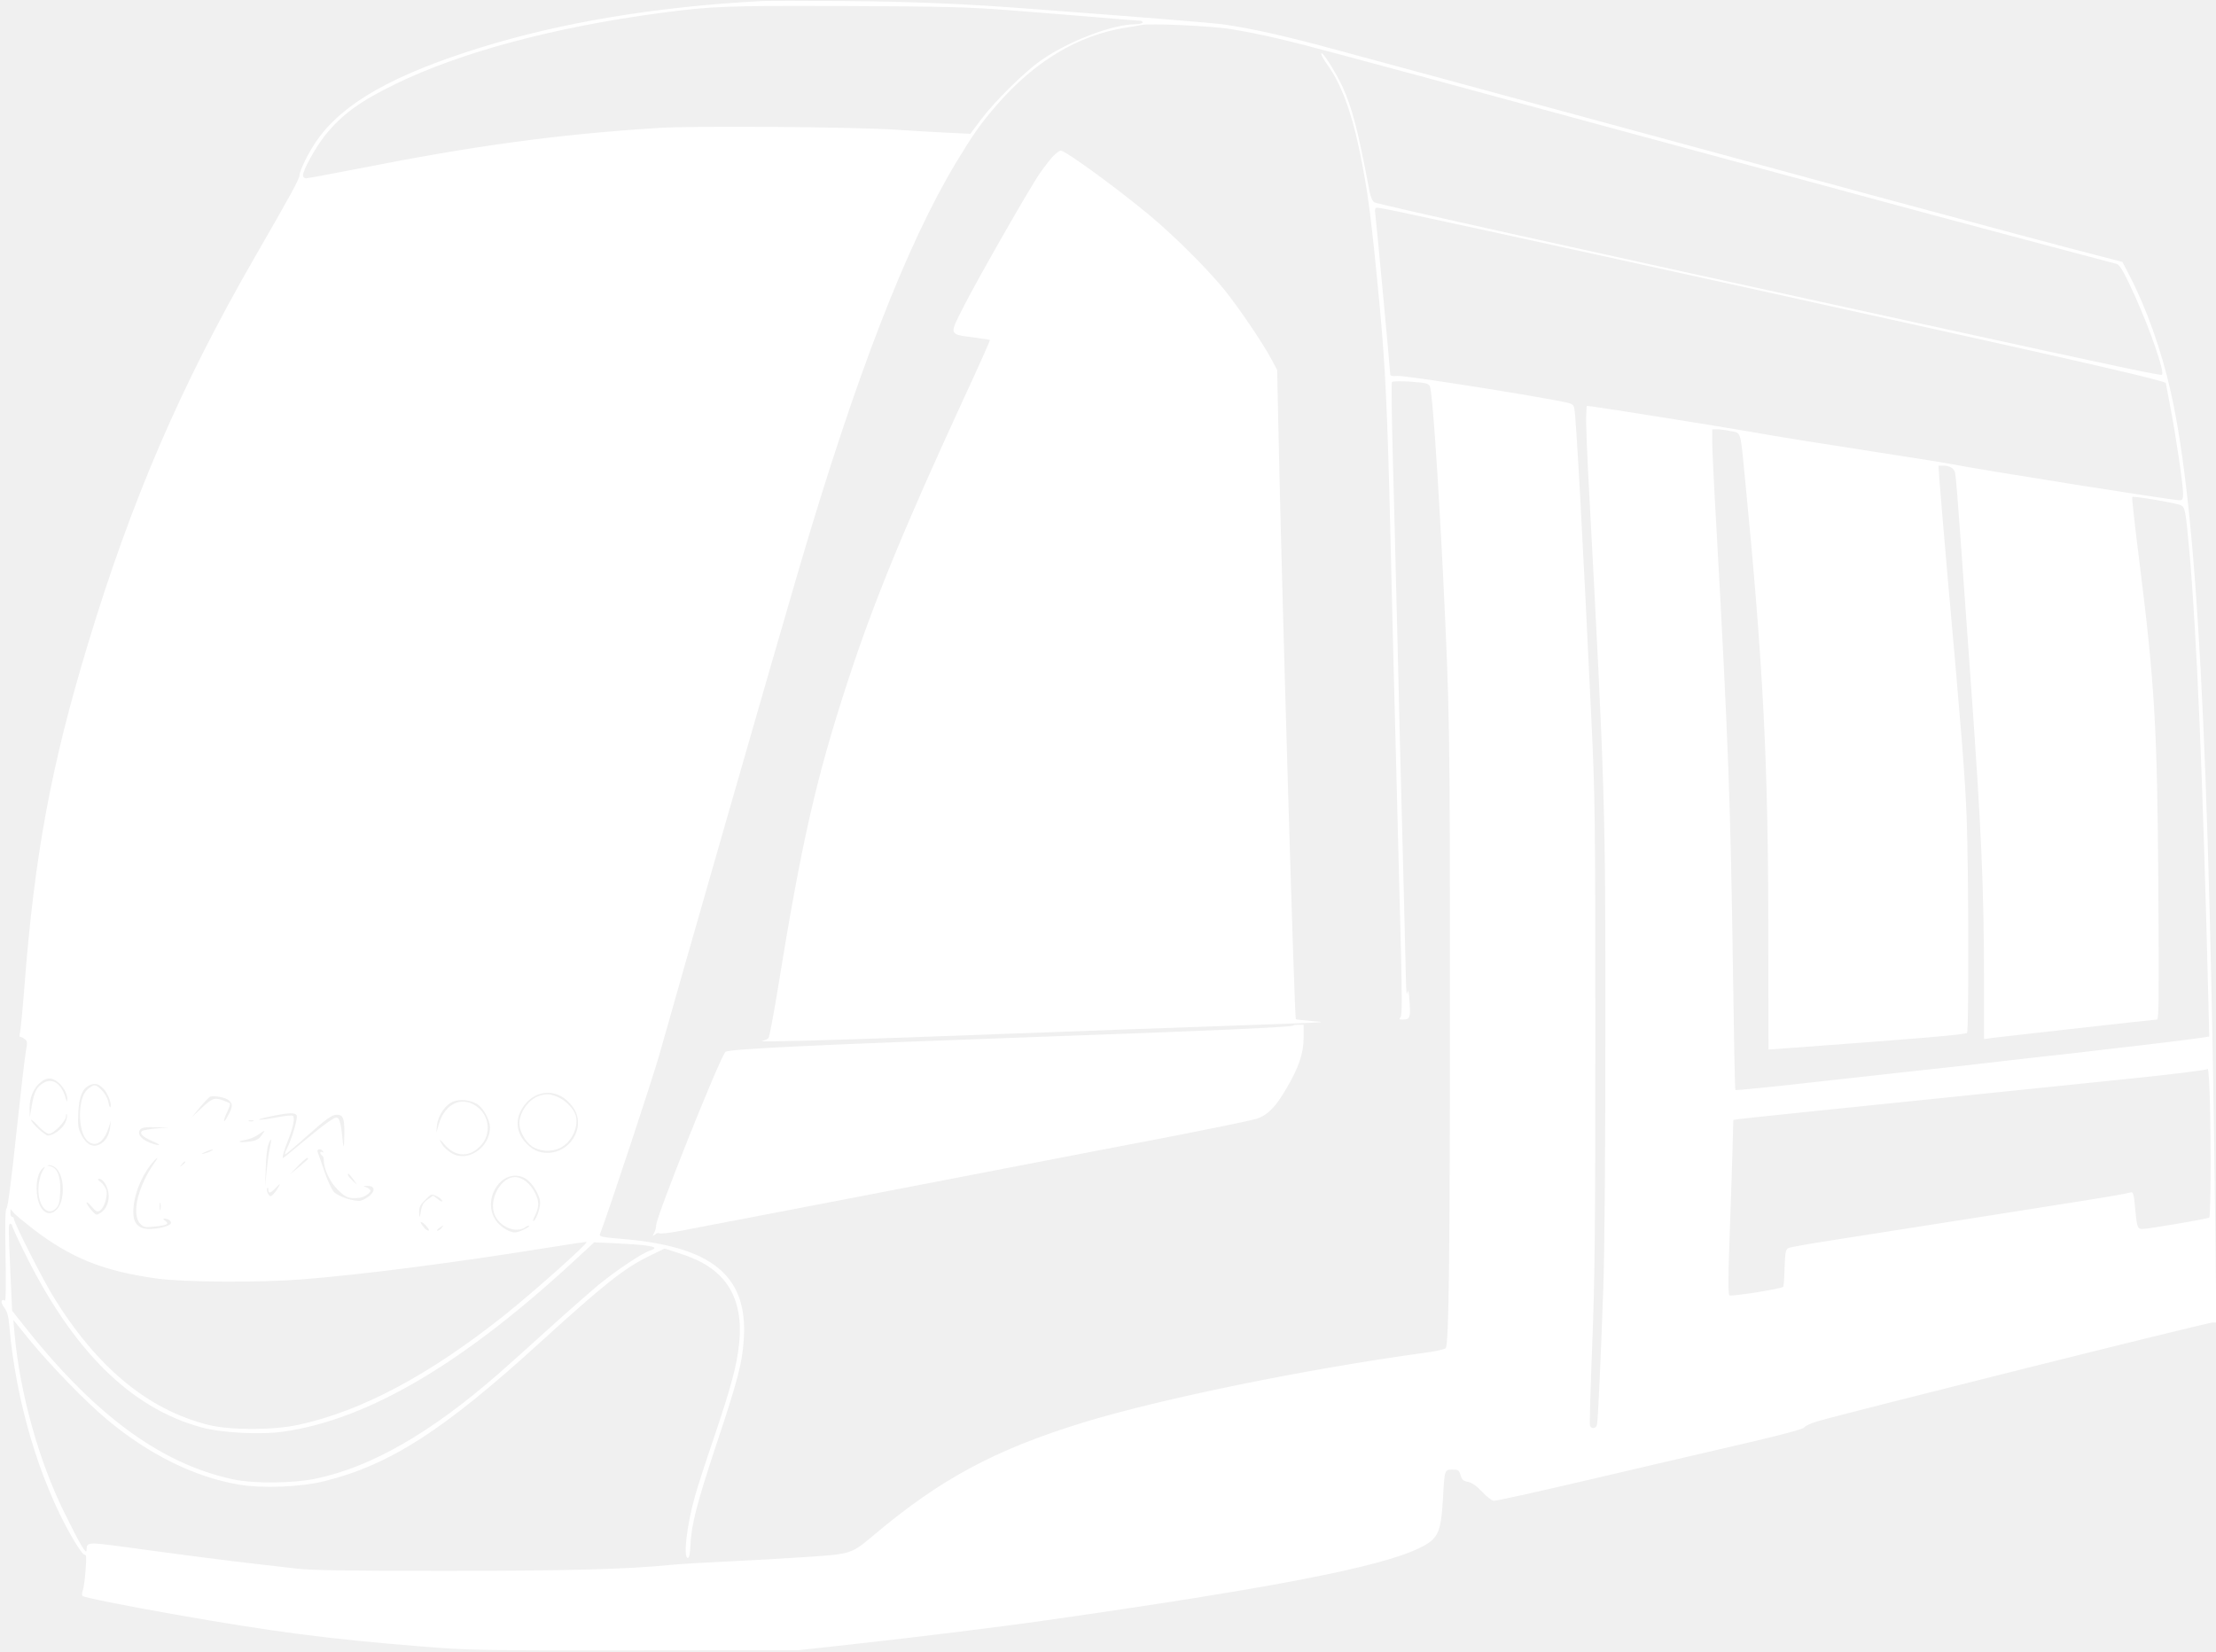
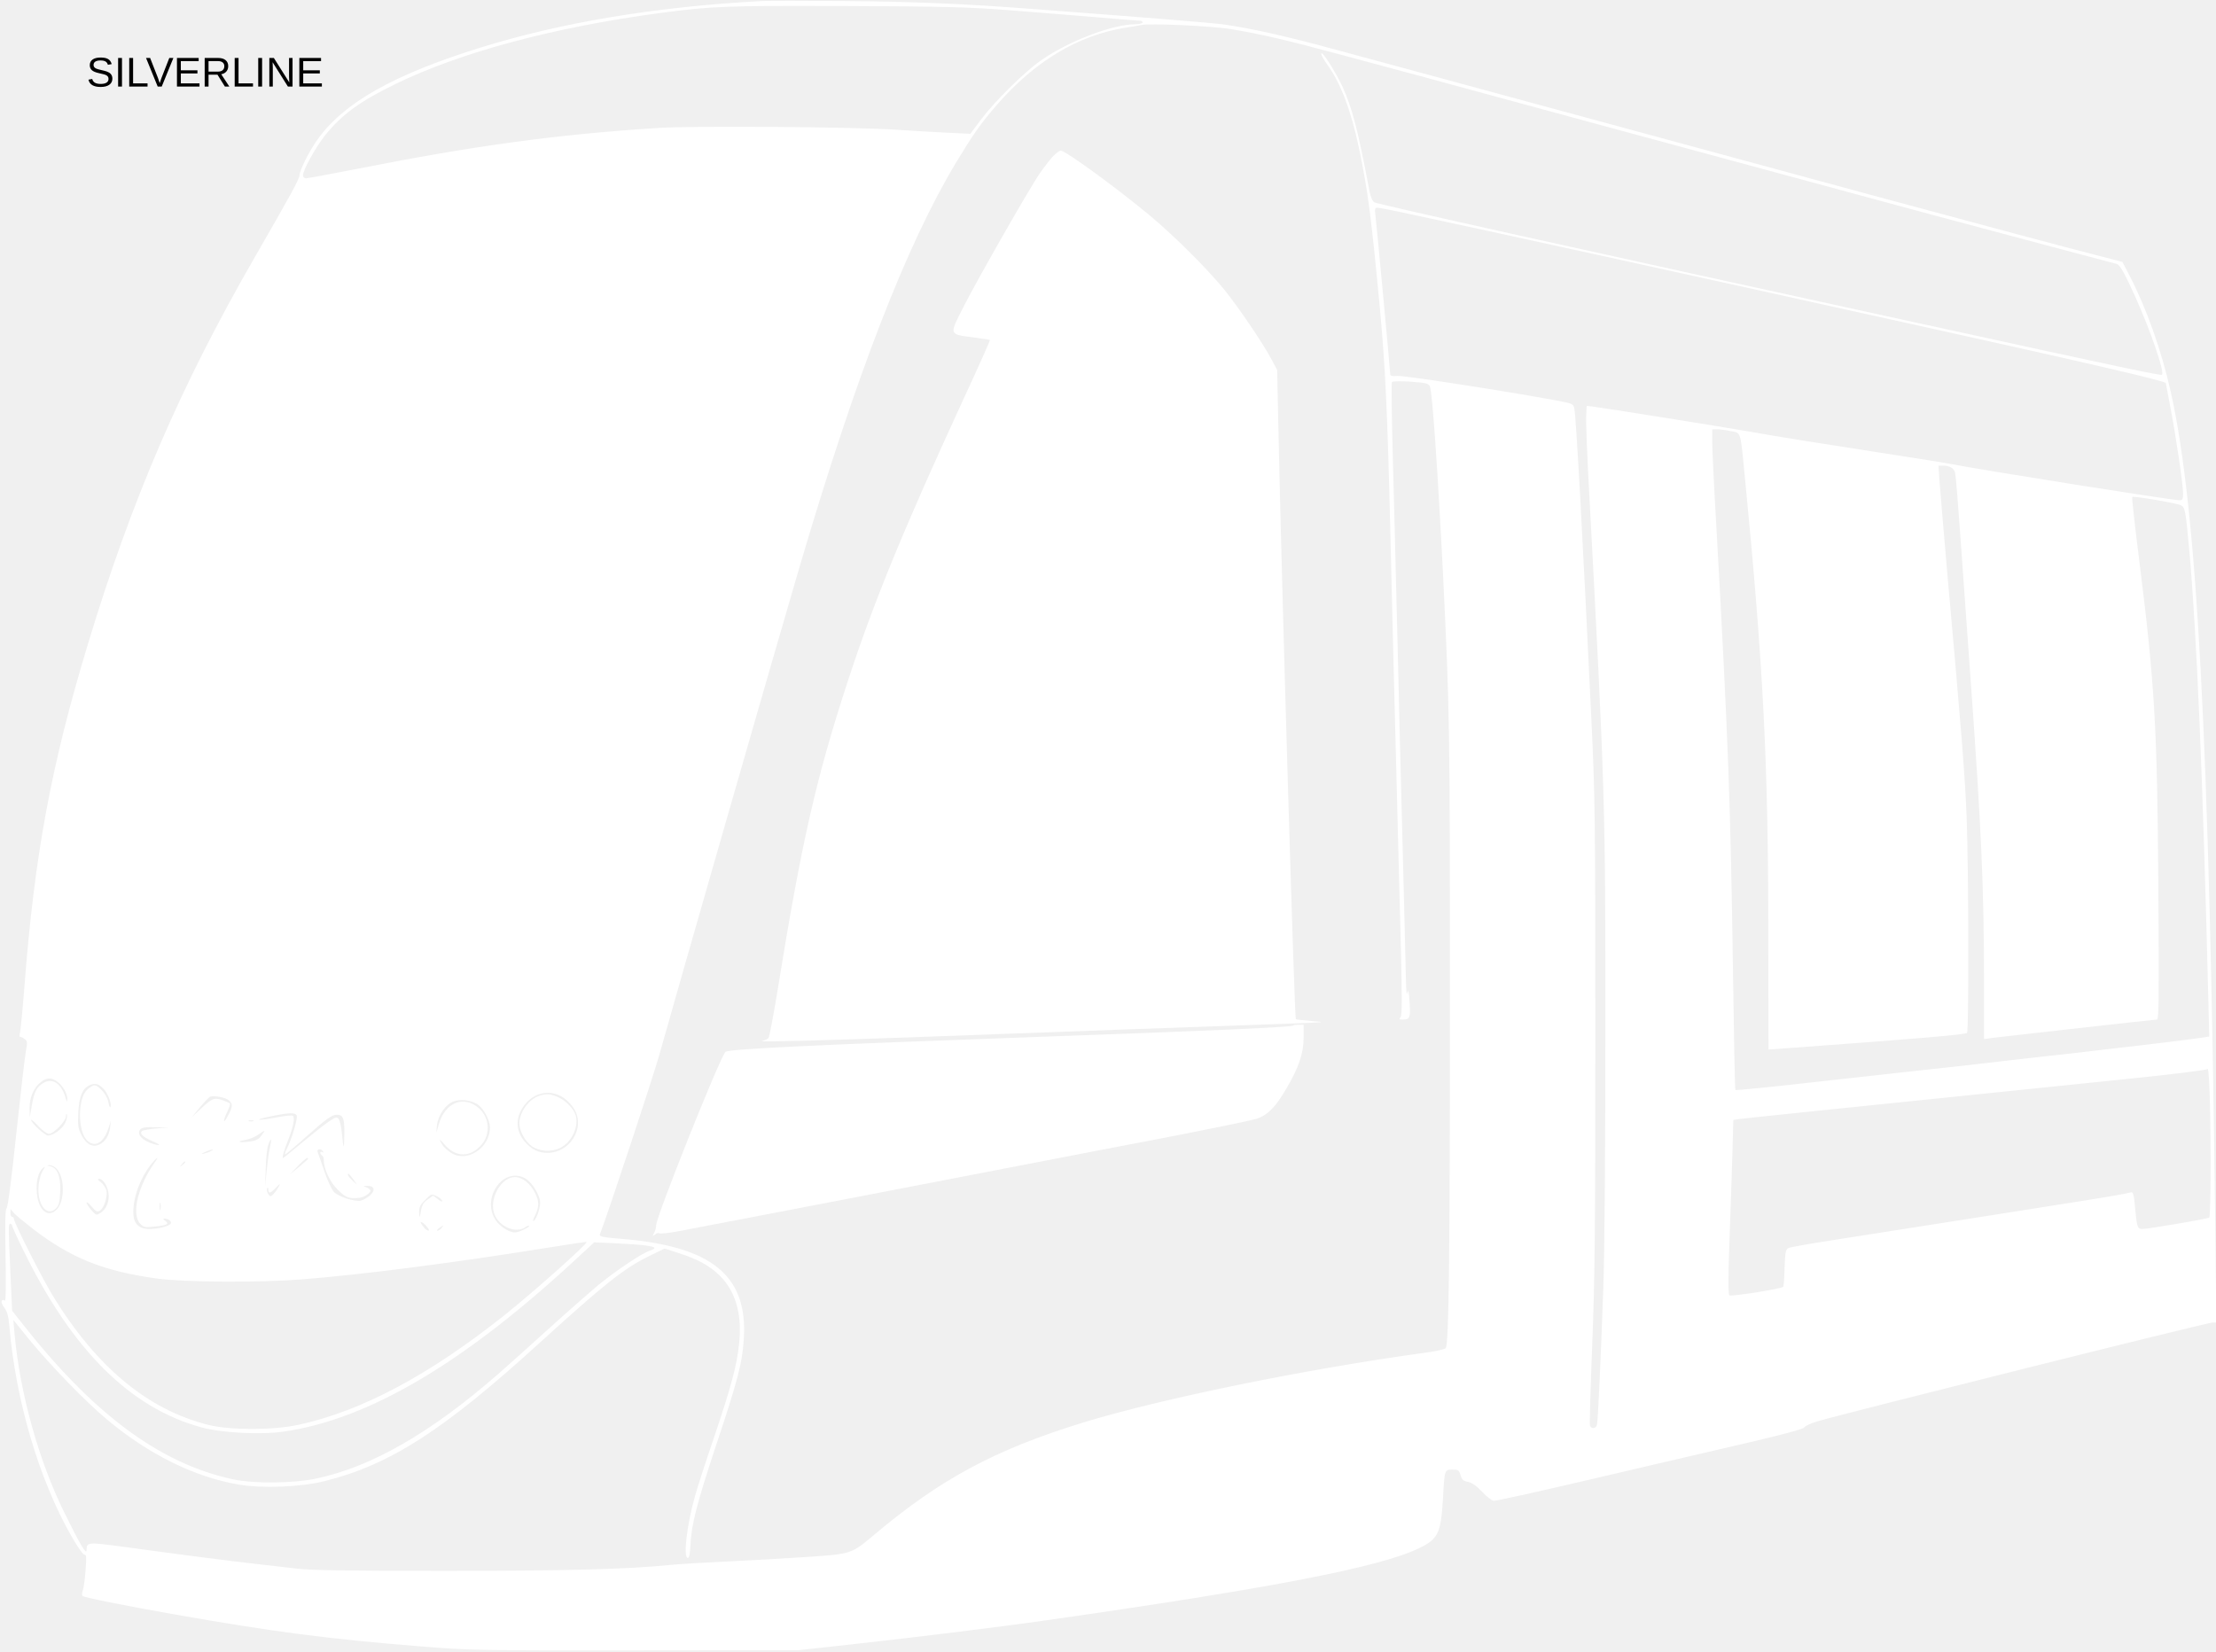
<svg xmlns="http://www.w3.org/2000/svg" version="1.0" width="1280pt" height="954pt" viewBox="0 0 1280 954" preserveAspectRatio="xMidYMid meet">
  <g transform="translate(0,954) scale(0.1,-0.1)" fill="#FFFFFF" stroke="none">
    <path d="M4400 9534 c-613 -33 -1154 -123 -1625 -269 -501 -156 -789 -318 -941 -531 -48 -67 -104 -179 -104 -207 0 -20 -56 -122 -255 -467 -433 -751 -716 -1409 -970 -2250 -211 -699 -306 -1212 -364 -1971 -11 -140 -23 -262 -27 -272 -3 -9 -2 -17 3 -17 5 0 17 -6 26 -13 15 -10 16 -19 7 -67 -6 -30 -31 -246 -56 -480 -26 -250 -49 -427 -56 -431 -8 -5 -9 -85 -6 -273 3 -151 2 -263 -3 -260 -24 14 -27 -10 -5 -39 18 -24 25 -50 30 -108 37 -432 173 -891 360 -1216 35 -61 67 -107 75 -105 10 2 11 -17 5 -90 -3 -51 -11 -104 -16 -117 -5 -13 -5 -27 -1 -31 10 -9 241 -55 523 -105 577 -102 898 -144 1440 -187 271 -22 333 -23 1230 -22 l945 1 335 37 c337 37 841 99 1097 136 1295 185 1923 306 2150 416 110 53 126 86 138 289 9 165 9 165 54 165 34 0 39 -3 47 -32 8 -26 16 -34 44 -39 23 -5 50 -24 82 -58 26 -28 56 -51 66 -51 20 0 223 45 562 124 259 61 465 109 879 205 230 54 348 85 353 95 5 9 39 24 76 35 187 54 2253 571 2283 571 l21 0 -6 537 c-34 2831 -105 4161 -258 4842 -53 236 -139 479 -239 672 l-40 76 -162 42 c-164 42 -573 151 -1242 332 -667 181 -1544 419 -1875 509 -179 49 -494 134 -700 190 -206 56 -447 121 -535 145 -318 87 -511 130 -685 155 -63 8 -416 37 -1120 90 -369 28 -678 41 -1055 44 -231 2 -449 2 -485 0z m1430 -53 c151 -12 381 -30 510 -41 129 -11 240 -20 247 -20 7 0 13 -4 13 -10 0 -5 -19 -10 -42 -10 -134 -1 -388 -98 -548 -211 -94 -66 -269 -239 -346 -343 l-59 -79 -145 7 c-80 4 -203 11 -275 16 -233 17 -1171 24 -1381 11 -583 -37 -1062 -102 -1738 -236 -154 -30 -288 -55 -298 -55 -10 0 -18 7 -18 17 0 30 73 162 126 229 98 122 201 198 409 299 377 184 917 328 1529 410 301 40 387 43 1091 40 553 -2 691 -6 925 -24z m1285 -110 c178 -30 307 -60 645 -151 168 -45 328 -88 356 -96 28 -7 125 -33 215 -58 219 -60 1410 -383 2209 -599 355 -97 877 -237 1160 -312 283 -75 521 -138 527 -140 19 -6 46 -55 107 -190 89 -198 170 -434 154 -450 -6 -6 -222 39 -1438 305 -1912 417 -3089 679 -3111 691 -11 5 -21 29 -28 61 -68 361 -100 483 -157 608 -42 89 -117 207 -122 191 -2 -6 12 -32 31 -59 80 -109 140 -266 187 -489 51 -244 70 -390 120 -918 32 -349 44 -603 60 -1265 6 -239 15 -609 20 -822 6 -214 14 -562 20 -775 5 -214 15 -576 21 -806 8 -324 8 -421 -1 -433 -10 -11 -8 -14 11 -14 43 0 47 10 41 100 -4 63 -8 77 -13 55 -4 -19 -7 8 -8 70 -1 55 -6 260 -11 455 -5 195 -16 632 -25 970 -8 338 -17 725 -21 860 -3 135 -11 452 -18 705 -7 253 -10 464 -6 468 4 5 54 6 110 2 91 -7 102 -10 110 -29 14 -38 46 -506 75 -1081 39 -808 40 -863 40 -2475 0 -1471 -6 -1969 -24 -1998 -4 -6 -58 -19 -121 -27 -688 -94 -1532 -267 -1980 -405 -505 -156 -820 -326 -1200 -646 -132 -111 -131 -111 -380 -128 -118 -8 -323 -20 -455 -26 -132 -6 -283 -15 -335 -20 -254 -26 -613 -35 -1315 -35 -546 0 -769 3 -850 13 -60 7 -170 20 -243 28 -137 15 -438 54 -766 99 -201 27 -205 26 -206 -20 -1 -30 -38 33 -130 220 -147 298 -255 688 -286 1030 l-7 80 93 -115 c116 -142 325 -358 445 -458 240 -202 508 -335 762 -378 139 -24 361 -15 500 20 376 94 687 294 1243 801 374 340 485 428 632 500 l87 42 84 -27 c108 -35 176 -72 234 -129 93 -92 131 -226 112 -396 -13 -125 -47 -250 -145 -540 -47 -137 -96 -289 -109 -336 -48 -169 -70 -359 -42 -359 8 0 13 23 15 73 5 118 38 245 148 577 128 383 153 481 161 625 19 356 -186 523 -695 567 -122 10 -142 14 -137 27 43 109 311 920 343 1036 77 278 688 2406 808 2812 329 1118 620 1868 907 2345 98 162 142 225 235 332 220 253 467 401 742 446 41 6 82 13 90 15 46 12 416 -5 525 -24z m1049 -1072 c372 -79 1556 -338 3026 -664 900 -199 1320 -297 1320 -308 0 -1 11 -58 24 -127 32 -163 76 -458 76 -510 0 -34 -3 -40 -21 -40 -43 0 -1140 174 -1329 211 -25 5 -162 27 -305 49 -452 70 -696 109 -840 135 -146 26 -868 141 -920 147 l-30 3 -3 -60 c-2 -33 6 -235 18 -450 90 -1694 94 -1797 93 -3105 0 -689 -5 -1294 -12 -1480 -17 -469 -31 -773 -37 -792 -6 -22 -32 -24 -40 -4 -3 8 3 219 13 468 15 382 18 663 18 1798 0 1250 -2 1378 -23 1815 -50 1055 -88 1742 -98 1792 -6 31 -6 31 -118 52 -312 57 -864 142 -902 139 -34 -2 -44 0 -44 12 0 20 -77 848 -85 913 -5 40 -3 47 11 47 10 0 103 -18 208 -41z m1835 -1250 c59 -12 53 9 81 -279 104 -1063 133 -1630 134 -2574 l1 -719 85 6 c774 56 1055 80 1062 90 11 17 9 942 -2 1237 -9 239 -29 489 -110 1395 -21 242 -42 486 -46 543 l-7 102 27 0 c38 0 63 -15 69 -42 4 -13 18 -187 32 -388 14 -201 39 -547 55 -770 64 -881 80 -1231 80 -1789 l0 -324 48 7 c82 10 936 106 951 106 11 0 12 123 8 758 -6 933 -21 1184 -112 1907 -24 192 -42 351 -39 354 6 7 260 -36 282 -48 23 -12 27 -34 47 -252 44 -491 79 -1323 110 -2576 l6 -241 -38 -6 c-49 -8 -317 -41 -498 -61 -77 -9 -176 -21 -220 -26 -44 -5 -120 -14 -170 -19 -49 -5 -169 -19 -265 -30 -96 -11 -218 -25 -270 -31 -202 -22 -271 -29 -763 -84 -280 -32 -510 -55 -513 -52 -3 2 -9 311 -14 685 -14 976 -28 1347 -95 2552 -14 239 -25 468 -25 507 l0 73 30 0 c16 0 51 -5 79 -11z m2770 -4206 c0 -182 -3 -334 -8 -337 -12 -8 -355 -66 -386 -66 -29 0 -32 9 -43 130 -6 67 -11 84 -22 82 -80 -19 -134 -27 -1670 -268 -157 -24 -295 -48 -307 -53 -19 -9 -21 -18 -25 -115 -1 -57 -5 -107 -8 -110 -13 -12 -302 -58 -311 -49 -7 7 -7 111 0 294 6 156 13 382 17 501 l6 218 32 5 c28 4 354 38 2196 227 305 31 507 56 510 62 10 22 18 -195 19 -521z m-12435 446 c32 -25 56 -70 55 -101 -1 -17 -3 -15 -11 12 -23 80 -75 115 -127 84 -40 -24 -53 -50 -67 -129 l-12 -70 -1 53 c-1 61 24 119 65 151 34 27 64 27 98 0z m264 -39 c26 -26 51 -94 39 -106 -3 -3 -8 11 -11 30 -7 39 -55 96 -81 96 -9 0 -29 -13 -44 -28 -52 -52 -52 -233 0 -288 44 -47 97 -18 125 67 l14 44 -4 -39 c-6 -47 -29 -83 -62 -98 -39 -18 -74 0 -102 52 -21 40 -23 55 -20 130 4 91 23 140 62 159 35 16 53 12 84 -19z m2660 -54 c21 -14 49 -45 61 -67 61 -108 -28 -249 -157 -249 -50 0 -86 17 -124 57 -56 59 -64 135 -19 204 56 88 158 112 239 55z m-1936 -13 c23 -21 23 -35 -3 -84 -28 -56 -35 -43 -8 15 13 25 20 48 17 52 -4 3 -24 12 -45 19 -46 16 -59 10 -127 -54 l-49 -46 47 57 c26 31 53 59 59 62 21 9 91 -4 109 -21z m1430 -19 c37 -19 78 -92 78 -138 0 -117 -131 -204 -223 -147 -19 12 -42 32 -51 46 -24 37 -19 40 10 5 66 -78 151 -79 217 -1 52 62 44 155 -17 209 -88 77 -196 33 -232 -95 l-14 -48 4 44 c6 58 51 122 96 138 39 14 90 9 132 -13z m-2377 -114 c-17 -33 -68 -70 -98 -70 -18 0 -97 73 -97 90 0 5 19 -11 41 -35 23 -25 51 -45 61 -45 28 0 98 72 99 101 1 16 3 18 6 7 2 -9 -3 -31 -12 -48z m1339 45 c6 -18 -28 -133 -56 -189 -11 -21 -15 -37 -10 -35 5 2 58 46 116 98 121 108 153 131 181 131 37 0 45 -20 44 -109 -1 -97 -5 -97 -14 1 -3 36 -12 73 -18 82 -11 15 -17 14 -57 -13 -25 -16 -94 -71 -153 -120 -59 -50 -110 -91 -112 -91 -7 0 4 41 29 103 31 78 41 133 27 141 -6 4 -47 0 -92 -9 -112 -21 -144 -17 -39 5 109 23 146 24 154 5z m-251 -32 c-7 -2 -19 -2 -25 0 -7 3 -2 5 12 5 14 0 19 -2 13 -5z m-558 -42 c-38 -3 -76 -10 -83 -14 -19 -13 3 -36 55 -58 50 -21 56 -31 12 -19 -67 20 -102 57 -79 85 9 11 32 15 89 13 l76 -1 -70 -6z m606 -40 c-17 -23 -31 -31 -72 -36 -60 -8 -78 0 -20 10 22 4 55 17 73 30 43 30 43 30 19 -4z m48 -71 c-6 -24 -14 -85 -19 -135 l-9 -90 4 105 c1 58 8 120 15 138 17 45 21 36 9 -18z m-339 -19 c-8 -5 -26 -11 -40 -15 -21 -5 -20 -3 5 9 32 15 60 20 35 6z m646 -3 c4 -7 3 -8 -4 -4 -7 4 -12 3 -12 -3 0 -5 5 -13 10 -16 6 -3 10 -14 10 -24 0 -53 34 -128 80 -173 46 -47 65 -54 125 -48 25 2 65 27 65 41 0 5 -10 14 -22 19 -22 8 -22 9 5 9 40 1 47 -27 13 -56 -15 -12 -38 -26 -51 -29 -34 -8 -129 22 -156 50 -13 14 -38 67 -55 118 -17 51 -35 101 -39 111 -8 20 19 25 31 5z m-970 -60 c-100 -140 -139 -305 -85 -359 19 -19 29 -21 81 -15 73 7 87 15 63 33 -14 9 -15 13 -4 13 22 0 42 -17 35 -29 -9 -15 -73 -31 -124 -31 -61 0 -92 32 -92 97 0 89 40 197 102 276 32 40 51 52 24 15z m884 18 c0 -2 -24 -23 -52 -47 l-53 -43 45 47 c39 41 60 56 60 43z m-710 -20 c0 -2 -8 -10 -17 -17 -16 -13 -17 -12 -4 4 13 16 21 21 21 13z m-742 -39 c46 -49 47 -184 1 -233 -50 -54 -107 -8 -116 93 -6 66 8 123 35 145 14 11 14 9 -1 -15 -10 -16 -21 -53 -24 -83 -11 -109 47 -188 100 -135 18 18 22 35 25 99 3 87 -17 137 -60 145 -21 4 -21 4 -2 6 11 0 30 -9 42 -22z m1712 -59 l23 -33 -26 24 c-15 14 -27 28 -27 33 0 14 5 9 30 -24z m991 6 c40 -20 89 -99 89 -141 0 -36 -22 -97 -38 -107 -6 -3 -2 12 9 33 24 51 24 82 -1 130 -27 55 -74 91 -116 91 -74 0 -143 -111 -123 -198 18 -83 128 -135 187 -89 7 5 15 8 18 5 6 -7 -60 -38 -81 -38 -34 0 -87 34 -112 71 -84 127 42 309 168 243z m-2426 -28 c38 -58 27 -139 -23 -172 -25 -16 -26 -16 -54 15 -15 17 -28 37 -28 43 0 7 13 -3 29 -22 25 -29 32 -33 48 -24 24 14 45 81 38 116 -4 15 -18 37 -32 48 -19 14 -21 20 -10 20 9 0 24 -11 32 -24z m993 -41 c-13 -19 -28 -35 -35 -35 -13 0 -28 38 -19 47 3 4 6 -1 6 -10 0 -24 13 -21 40 8 32 34 34 31 8 -10z m926 -36 c14 -7 27 -18 30 -25 3 -9 -6 -6 -23 7 l-29 22 -31 -22 c-29 -21 -35 -33 -44 -91 -3 -16 -5 -12 -6 14 -1 31 5 44 33 72 39 39 36 38 70 23z m-1597 -76 c-3 -10 -5 -2 -5 17 0 19 2 27 5 18 2 -10 2 -26 0 -35z m-741 -109 c223 -172 410 -247 719 -290 156 -22 602 -24 840 -5 352 28 871 95 1400 180 132 21 241 38 243 36 9 -8 -297 -281 -473 -422 -434 -346 -826 -555 -1190 -634 -146 -32 -393 -32 -520 -1 -352 88 -648 334 -901 748 -64 106 -224 422 -224 443 0 6 -4 11 -10 11 -5 0 -10 10 -10 23 l1 22 17 -20 c9 -12 58 -52 108 -91z m2290 -13 c-5 -2 -18 6 -28 19 -28 34 -21 42 10 12 15 -15 23 -29 18 -31z m-2406 28 c0 -5 31 -74 70 -152 279 -568 613 -900 1020 -1012 117 -33 348 -45 481 -25 482 70 1024 387 1658 970 l133 123 132 -6 c147 -7 216 -16 216 -27 0 -4 -10 -10 -23 -14 -40 -10 -195 -113 -300 -199 -56 -47 -187 -162 -292 -257 -104 -95 -235 -212 -290 -260 -389 -339 -728 -533 -1045 -601 -136 -29 -364 -31 -485 -5 -423 92 -806 376 -1223 908 l-52 66 -10 219 c-12 273 -12 283 0 283 6 0 10 -5 10 -11z m2480 -14 c-7 -8 -17 -15 -23 -15 -6 0 -2 7 9 15 25 19 30 19 14 0z" />
    <path d="M6083 8638 c-16 -18 -51 -62 -76 -98 -58 -83 -361 -613 -447 -783 -77 -152 -79 -148 62 -166 51 -7 94 -14 96 -15 2 -2 -64 -150 -146 -327 -351 -761 -524 -1183 -675 -1644 -185 -568 -267 -928 -407 -1795 -23 -140 -46 -260 -51 -267 -6 -6 -23 -14 -37 -17 -42 -7 356 3 928 24 533 20 1724 63 2125 77 199 7 211 8 127 14 -51 4 -95 9 -97 11 -8 8 -82 2507 -101 3427 l-7 324 -30 56 c-49 94 -189 300 -274 406 -97 120 -290 312 -429 428 -192 160 -490 377 -517 377 -7 0 -27 -15 -44 -32z" />
    <path d="M7469 3615 c-9 -9 -503 -31 -1469 -65 -1312 -47 -1795 -70 -1810 -87 -35 -39 -400 -953 -400 -1001 0 -13 -5 -33 -12 -45 -10 -20 -10 -21 5 -9 9 8 21 11 27 7 5 -3 49 1 98 10 123 23 1573 302 2027 390 209 41 581 112 826 159 246 48 470 94 498 103 62 20 110 68 171 174 72 122 99 202 100 292 l0 77 -28 0 c-16 0 -31 -2 -33 -5z" />
    <path d="M3116 3210 c-61 -19 -116 -95 -116 -160 0 -43 33 -104 71 -131 45 -32 115 -36 166 -10 64 32 106 119 89 185 -9 37 -56 87 -101 107 -44 20 -65 22 -109 9z" />
  </g>
+   <text x="50" y="50" font-family="Arial" font-size="24" fill="black">SILVERLINE</text>
</svg>
